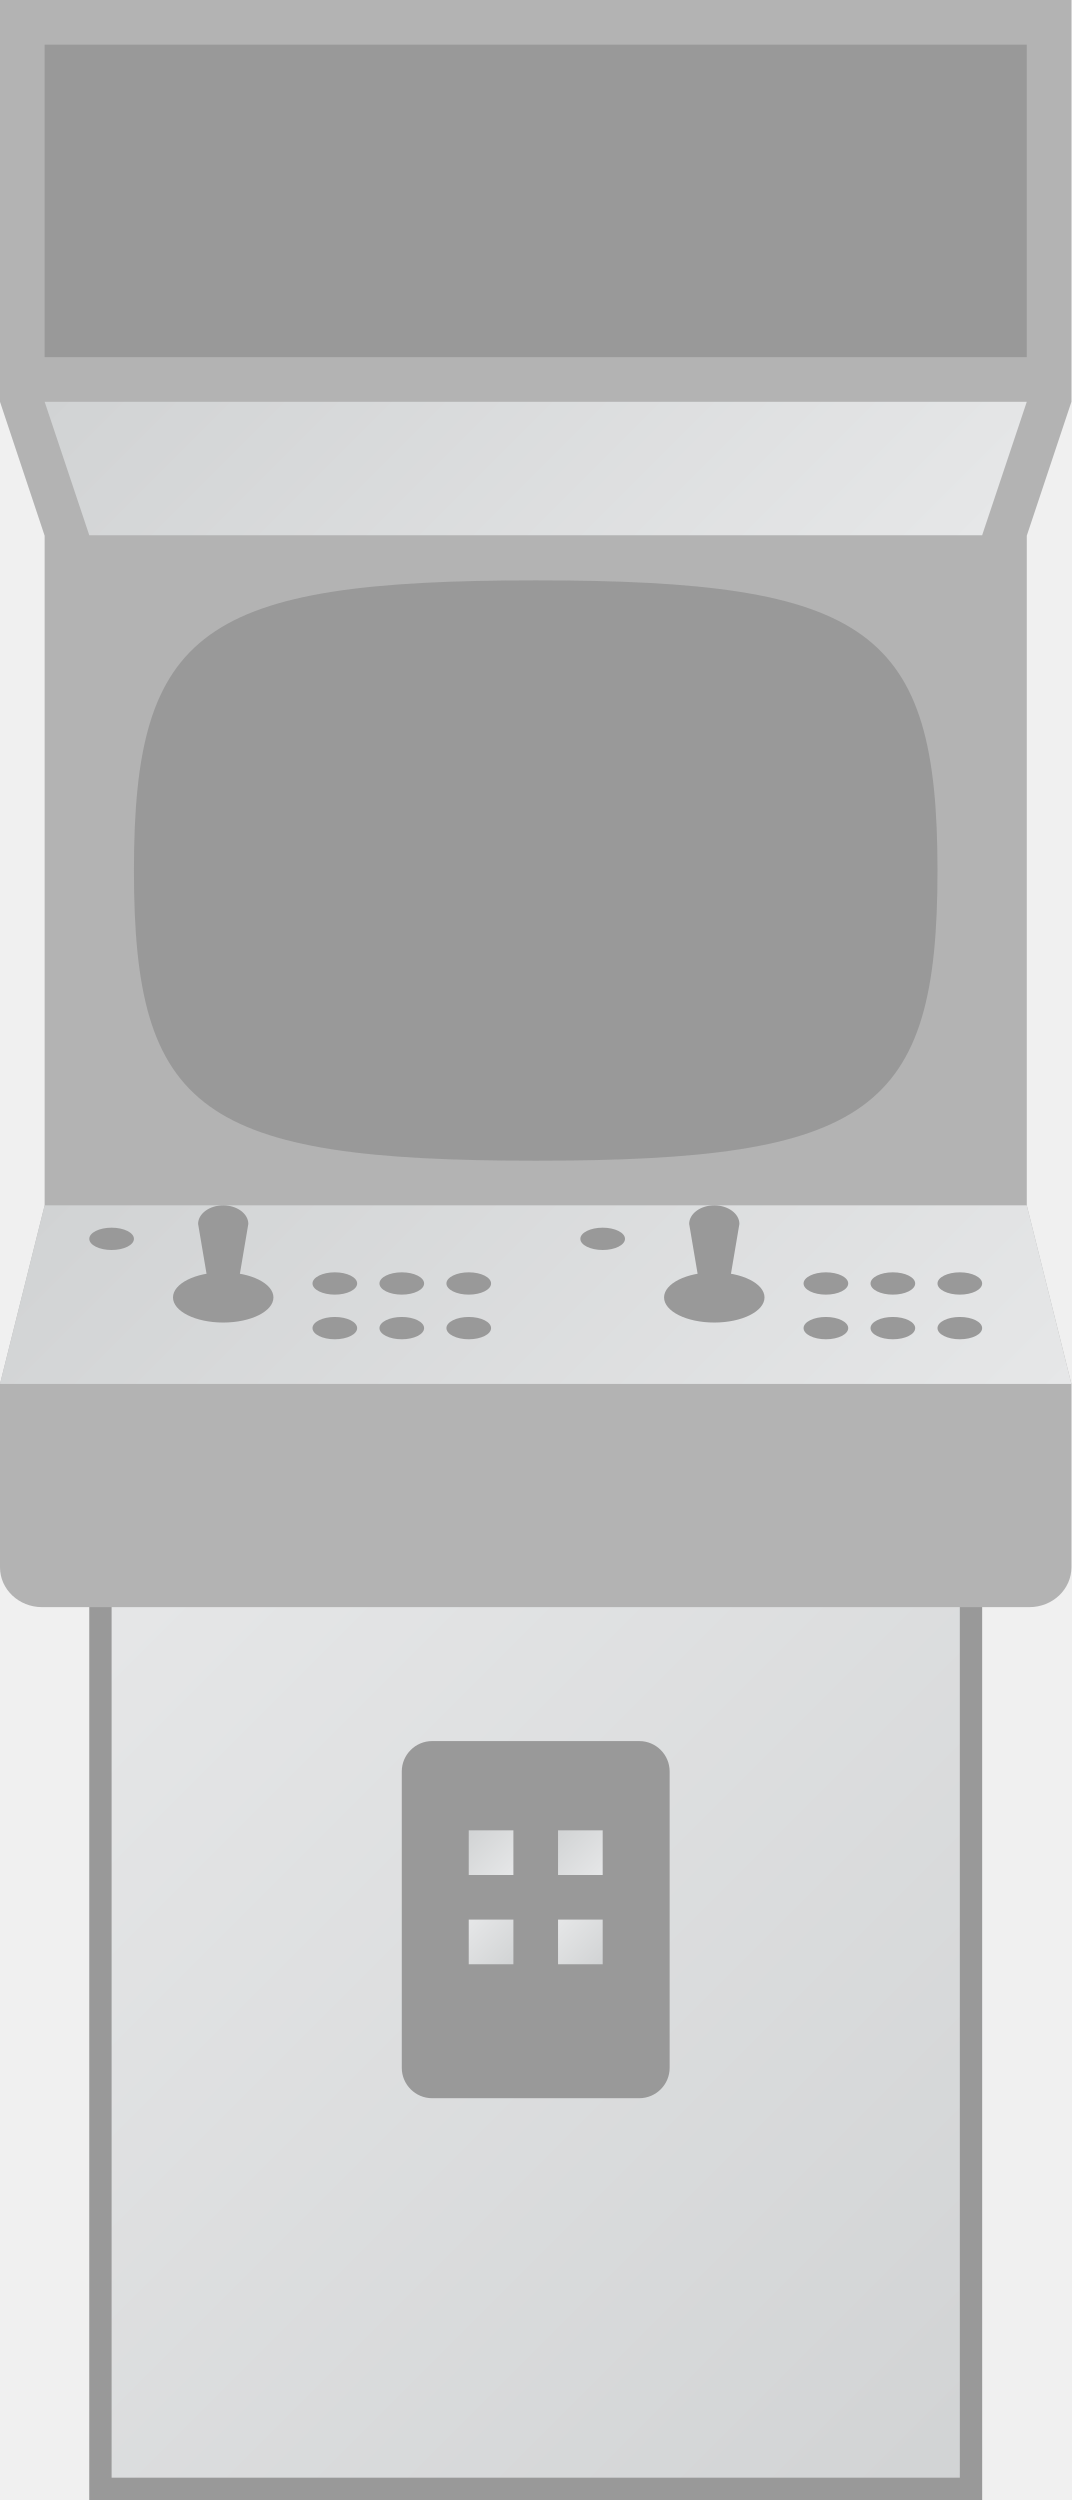
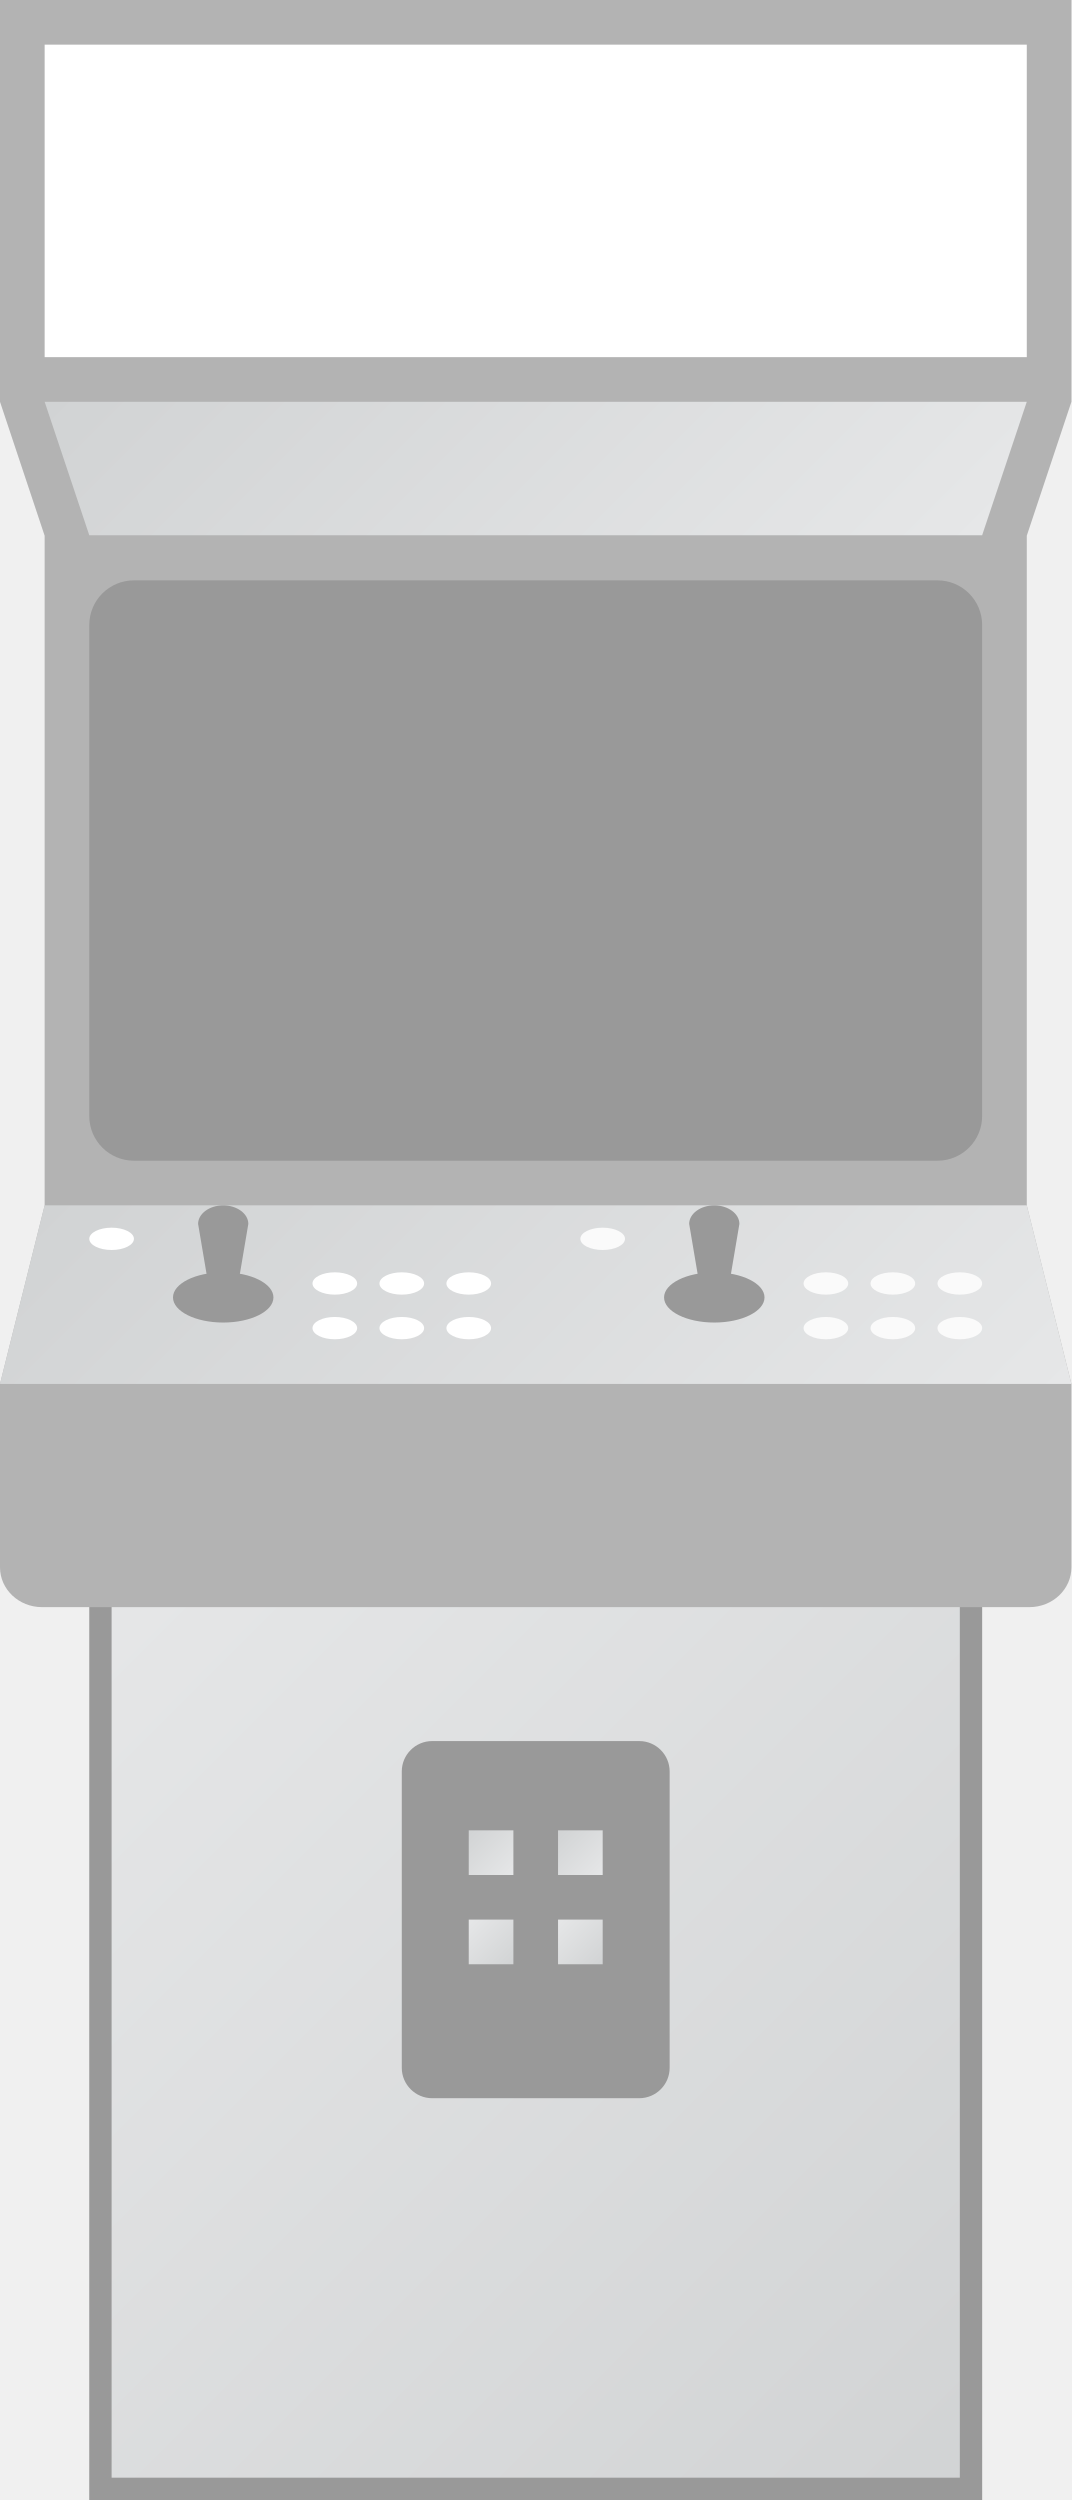
<svg xmlns="http://www.w3.org/2000/svg" viewBox="0 0 128 298.667" height="298.667" width="128" xml:space="preserve" id="svg2" version="1.1">
  <defs id="defs6">
    <clipPath id="clipPath18" clipPathUnits="userSpaceOnUse">
      <path id="path16" d="M 168,16 H 88 v 84 h 80 z" />
    </clipPath>
    <linearGradient id="linearGradient28" spreadMethod="pad" gradientTransform="matrix(81.99986,-81.99986,-81.99986,-81.99986,87.00008,98.99993)" gradientUnits="userSpaceOnUse" y2="0" x2="1" y1="0" x1="0">
      <stop id="stop24" offset="0" style="stop-opacity:1;stop-color:#e6e7e8" />
      <stop id="stop26" offset="1" style="stop-opacity:1;stop-color:#d1d3d4" />
    </linearGradient>
    <clipPath id="clipPath40" clipPathUnits="userSpaceOnUse">
      <path id="path38" d="M 0,256 H 256 V 0 H 0 Z" />
    </clipPath>
    <clipPath id="clipPath52" clipPathUnits="userSpaceOnUse">
-       <path id="path50" d="m 84,204 4,-11.958 h 80 L 172,204 Z" />
+       <path id="path50" d="m 84,204 4,-11.959 h 80 L 172,204 Z" />
    </clipPath>
    <linearGradient id="linearGradient62" spreadMethod="pad" gradientTransform="matrix(-47.97917,47.97917,47.97917,47.97917,151.9896,176.0312)" gradientUnits="userSpaceOnUse" y2="0" x2="1" y1="0" x1="0">
      <stop id="stop58" offset="0" style="stop-opacity:1;stop-color:#e6e7e8" />
      <stop id="stop60" offset="1" style="stop-opacity:1;stop-color:#d1d3d4" />
    </linearGradient>
    <clipPath id="clipPath72" clipPathUnits="userSpaceOnUse">
      <path id="path70" d="M 0,256 H 256 V 0 H 0 Z" />
    </clipPath>
-     <clipPath id="clipPath92" clipPathUnits="userSpaceOnUse">
-       <path id="path90" d="m 84,132 -4,-16 h 96 l -4,16 z" />
-     </clipPath>
-     <linearGradient id="linearGradient102" spreadMethod="pad" gradientTransform="matrix(-54,54,54,54,155,95)" gradientUnits="userSpaceOnUse" y2="0" x2="1" y1="0" x1="0">
-       <stop id="stop98" offset="0" style="stop-opacity:1;stop-color:#e6e7e8" />
-       <stop id="stop100" offset="1" style="stop-opacity:1;stop-color:#d1d3d4" />
-     </linearGradient>
-     <clipPath id="clipPath112" clipPathUnits="userSpaceOnUse">
-       <path id="path110" d="m 122,72 h 4 v 4 h -4 z" />
-     </clipPath>
-     <linearGradient id="linearGradient122" spreadMethod="pad" gradientTransform="matrix(-4,4,4,4,126,72)" gradientUnits="userSpaceOnUse" y2="0" x2="1" y1="0" x1="0">
-       <stop id="stop118" offset="0" style="stop-opacity:1;stop-color:#e6e7e8" />
-       <stop id="stop120" offset="1" style="stop-opacity:1;stop-color:#d1d3d4" />
-     </linearGradient>
-     <clipPath id="clipPath132" clipPathUnits="userSpaceOnUse">
-       <path id="path130" d="m 130,72 h 4.001 v 4 H 130 Z" />
-     </clipPath>
-     <linearGradient id="linearGradient142" spreadMethod="pad" gradientTransform="matrix(-4,4,4,4,134,72)" gradientUnits="userSpaceOnUse" y2="0" x2="1" y1="0" x1="0">
-       <stop id="stop138" offset="0" style="stop-opacity:1;stop-color:#e6e7e8" />
-       <stop id="stop140" offset="1" style="stop-opacity:1;stop-color:#d1d3d4" />
-     </linearGradient>
-     <clipPath id="clipPath152" clipPathUnits="userSpaceOnUse">
-       <path id="path150" d="m 122,64 h 4 v 4.001 h -4 z" />
-     </clipPath>
-     <linearGradient id="linearGradient162" spreadMethod="pad" gradientTransform="matrix(4,-4,-4,-4,122,68)" gradientUnits="userSpaceOnUse" y2="0" x2="1" y1="0" x1="0">
-       <stop id="stop158" offset="0" style="stop-opacity:1;stop-color:#e6e7e8" />
-       <stop id="stop160" offset="1" style="stop-opacity:1;stop-color:#d1d3d4" />
-     </linearGradient>
-     <clipPath id="clipPath172" clipPathUnits="userSpaceOnUse">
-       <path id="path170" d="m 130,64 h 4.001 v 4.001 H 130 Z" />
-     </clipPath>
-     <linearGradient id="linearGradient182" spreadMethod="pad" gradientTransform="matrix(4,-4,-4,-4,130,68)" gradientUnits="userSpaceOnUse" y2="0" x2="1" y1="0" x1="0">
-       <stop id="stop178" offset="0" style="stop-opacity:1;stop-color:#e6e7e8" />
-       <stop id="stop180" offset="1" style="stop-opacity:1;stop-color:#d1d3d4" />
-     </linearGradient>
-     <clipPath id="clipPath192" clipPathUnits="userSpaceOnUse">
-       <path id="path190" d="M 0,256 H 256 V 0 H 0 Z" />
+     <clipPath id="clipPath88" clipPathUnits="userSpaceOnUse">
+       <path id="path86" d="m 84,132 -4,-16 h 96 l -4,16 z" />
+     </clipPath>
+     <linearGradient id="linearGradient98" spreadMethod="pad" gradientTransform="matrix(-54,54,54,54,155,95)" gradientUnits="userSpaceOnUse" y2="0" x2="1" y1="0" x1="0">
+       <stop id="stop94" offset="0" style="stop-opacity:1;stop-color:#e6e7e8" />
+       <stop id="stop96" offset="1" style="stop-opacity:1;stop-color:#d1d3d4" />
+     </linearGradient>
+     <clipPath id="clipPath108" clipPathUnits="userSpaceOnUse">
+       <path id="path106" d="m 122,72 h 4 v 4 h -4 z" />
+     </clipPath>
+     <linearGradient id="linearGradient118" spreadMethod="pad" gradientTransform="matrix(-4,4,4,4,126,72)" gradientUnits="userSpaceOnUse" y2="0" x2="1" y1="0" x1="0">
+       <stop id="stop114" offset="0" style="stop-opacity:1;stop-color:#e6e7e8" />
+       <stop id="stop116" offset="1" style="stop-opacity:1;stop-color:#d1d3d4" />
+     </linearGradient>
+     <clipPath id="clipPath128" clipPathUnits="userSpaceOnUse">
+       <path id="path126" d="m 130,72 h 4.001 v 4 H 130 Z" />
+     </clipPath>
+     <linearGradient id="linearGradient138" spreadMethod="pad" gradientTransform="matrix(-4,4,4,4,134,72)" gradientUnits="userSpaceOnUse" y2="0" x2="1" y1="0" x1="0">
+       <stop id="stop134" offset="0" style="stop-opacity:1;stop-color:#e6e7e8" />
+       <stop id="stop136" offset="1" style="stop-opacity:1;stop-color:#d1d3d4" />
+     </linearGradient>
+     <clipPath id="clipPath148" clipPathUnits="userSpaceOnUse">
+       <path id="path146" d="m 122,64 h 4 v 4.001 h -4 z" />
+     </clipPath>
+     <linearGradient id="linearGradient158" spreadMethod="pad" gradientTransform="matrix(4,-4,-4,-4,122,68)" gradientUnits="userSpaceOnUse" y2="0" x2="1" y1="0" x1="0">
+       <stop id="stop154" offset="0" style="stop-opacity:1;stop-color:#e6e7e8" />
+       <stop id="stop156" offset="1" style="stop-opacity:1;stop-color:#d1d3d4" />
+     </linearGradient>
+     <clipPath id="clipPath168" clipPathUnits="userSpaceOnUse">
+       <path id="path166" d="m 130,64 h 4.001 v 4.001 H 130 Z" />
+     </clipPath>
+     <linearGradient id="linearGradient178" spreadMethod="pad" gradientTransform="matrix(4,-4,-4,-4,130,68)" gradientUnits="userSpaceOnUse" y2="0" x2="1" y1="0" x1="0">
+       <stop id="stop174" offset="0" style="stop-opacity:1;stop-color:#e6e7e8" />
+       <stop id="stop176" offset="1" style="stop-opacity:1;stop-color:#d1d3d4" />
+     </linearGradient>
+     <clipPath id="clipPath188" clipPathUnits="userSpaceOnUse">
+       <path id="path186" d="M 0,256 H 256 V 0 H 0 Z" />
    </clipPath>
  </defs>
  <g transform="matrix(1.333333,0,0,-1.333333,-106.6667,320)" id="g10">
    <g id="g12">
      <g clip-path="url(#clipPath18)" id="g14">
        <g id="g20">
          <g id="g22">
            <path id="path30" style="fill:url(#linearGradient28);stroke:none" d="M 168,16 H 88 v 84 h 80 z" />
          </g>
        </g>
      </g>
    </g>
    <path id="path32" style="fill:#999999;fill-opacity:1;fill-rule:nonzero;stroke:none" d="M 168,100 H 88 V 16 h 80 z M 166,18 H 90 v 80 h 76 z" />
    <g id="g34">
      <g clip-path="url(#clipPath40)" id="g36">
        <g transform="translate(176,204)" id="g42">
-           <path id="path44" style="fill:#b3b3b3;fill-opacity:1;fill-rule:nonzero;stroke:none" d="M 0,0 V 36 H -96 V 0 l 4,-12 v -60 l -4,-16 v -16.43 c 0,-1.972 1.686,-3.57 3.765,-3.57 h 88.47 c 2.079,0 3.765,1.598 3.765,3.57 V -88 l -4,16 v 60 z" />
+           <path id="path44" style="fill:#b3b3b3;fill-opacity:1;fill-rule:nonzero;stroke:none" d="M 0,0 V 36 H -96 V 0 l 4,-12 v -60 l -4,-16 v -16.43 c 0,-1.971 1.686,-3.57 3.765,-3.57 h 88.47 c 2.079,0 3.765,1.599 3.765,3.57 V -88 l -4,16 v 60 z" />
        </g>
      </g>
    </g>
    <g id="g46">
      <g clip-path="url(#clipPath52)" id="g48">
        <g id="g54">
          <g id="g56">
-             <path id="path64" style="fill:url(#linearGradient62);stroke:none" d="m 84,204 4,-11.958 h 80 L 172,204 Z" />
+             <path id="path64" style="fill:url(#linearGradient62);stroke:none" d="m 84,204 4,-11.959 h 80 L 172,204 Z" />
          </g>
        </g>
      </g>
    </g>
    <g id="g66">
      <g clip-path="url(#clipPath72)" id="g68">
-         <path id="path74" style="fill:#999999;fill-opacity:1;fill-rule:nonzero;stroke:none" d="M 172,208 H 84 v 28 h 88 z" />
+         <path id="path74" style="fill:#ffffff;fill-opacity:1;fill-rule:nonzero;stroke:none" d="M 172,208 H 84 v 28 h 88 z" />
        <g transform="translate(137.2812,52)" id="g76">
-           <path id="path78" style="fill:#999999;fill-opacity:1;fill-rule:nonzero;stroke:none" d="m 0,0 h -18.562 c -1.496,0 -2.719,1.223 -2.719,2.719 v 26.562 c 0,1.496 1.223,2.719 2.719,2.719 H 0 c 1.495,0 2.719,-1.223 2.719,-2.719 V 2.719 C 2.719,1.223 1.495,0 0,0" />
-         </g>
-         <g transform="translate(128,188)" id="g80">
-           <path id="path82" style="fill:#999999;fill-opacity:1;fill-rule:nonzero;stroke:none" d="m 0,0 c -29.887,0 -36,-4.384 -36,-26 0,-21.616 6.019,-26 36,-26 29.985,0 36,4.376 36,26 C 36,-4.374 29.887,0 0,0" />
-         </g>
-         <path id="path84" style="fill:#999999;fill-opacity:1;fill-rule:nonzero;stroke:none" d="m 138,79.969 h -20 v -20.01 h 20 z m -2,-18.01 h -16 v 16.01 h 16 z" />
-       </g>
-     </g>
-     <g id="g86">
-       <g clip-path="url(#clipPath92)" id="g88">
-         <g id="g94">
-           <g id="g96">
-             <path id="path104" style="fill:url(#linearGradient102);stroke:none" d="m 84,132 -4,-16 h 96 l -4,16 z" />
-           </g>
-         </g>
-       </g>
-     </g>
-     <g id="g106">
-       <g clip-path="url(#clipPath112)" id="g108">
-         <g id="g114">
-           <g id="g116">
-             <path id="path124" style="fill:url(#linearGradient122);stroke:none" d="m 122,72 h 4 v 4 h -4 z" />
-           </g>
-         </g>
-       </g>
-     </g>
-     <g id="g126">
-       <g clip-path="url(#clipPath132)" id="g128">
-         <g id="g134">
-           <g id="g136">
-             <path id="path144" style="fill:url(#linearGradient142);stroke:none" d="m 130,72 h 4.001 v 4 H 130 Z" />
-           </g>
-         </g>
-       </g>
-     </g>
-     <g id="g146">
-       <g clip-path="url(#clipPath152)" id="g148">
-         <g id="g154">
-           <g id="g156">
-             <path id="path164" style="fill:url(#linearGradient162);stroke:none" d="m 122,64 h 4 v 4.001 h -4 z" />
-           </g>
-         </g>
-       </g>
-     </g>
-     <g id="g166">
-       <g clip-path="url(#clipPath172)" id="g168">
-         <g id="g174">
-           <g id="g176">
-             <path id="path184" style="fill:url(#linearGradient182);stroke:none" d="m 130,64 h 4.001 v 4.001 H 130 Z" />
-           </g>
-         </g>
-       </g>
-     </g>
-     <g id="g186">
-       <g clip-path="url(#clipPath192)" id="g188">
-         <g transform="translate(118,125)" id="g194">
-           <path id="path196" style="fill:#999999;fill-opacity:1;fill-rule:nonzero;stroke:none" d="m 0,0 c 0,-0.552 -0.895,-1 -2,-1 -1.105,0 -2,0.448 -2,1 0,0.552 0.895,1 2,1 1.105,0 2,-0.448 2,-1" />
-         </g>
-         <g transform="translate(124,125)" id="g198">
-           <path id="path200" style="fill:#999999;fill-opacity:1;fill-rule:nonzero;stroke:none" d="m 0,0 c 0,-0.552 -0.895,-1 -2,-1 -1.105,0 -2,0.448 -2,1 0,0.552 0.895,1 2,1 1.105,0 2,-0.448 2,-1" />
-         </g>
-         <g transform="translate(92,129)" id="g202">
-           <path id="path204" style="fill:#999999;fill-opacity:1;fill-rule:nonzero;stroke:none" d="m 0,0 c 0,-0.552 -0.895,-1 -2,-1 -1.105,0 -2,0.448 -2,1 0,0.552 0.895,1 2,1 1.105,0 2,-0.448 2,-1" />
-         </g>
-         <g transform="translate(112,125)" id="g206">
-           <path id="path208" style="fill:#999999;fill-opacity:1;fill-rule:nonzero;stroke:none" d="m 0,0 c 0,-0.552 -0.895,-1 -2,-1 -1.105,0 -2,0.448 -2,1 0,0.552 0.895,1 2,1 1.105,0 2,-0.448 2,-1" />
-         </g>
-         <g transform="translate(118,121)" id="g210">
-           <path id="path212" style="fill:#999999;fill-opacity:1;fill-rule:nonzero;stroke:none" d="m 0,0 c 0,-0.552 -0.895,-1 -2,-1 -1.105,0 -2,0.448 -2,1 0,0.552 0.895,1 2,1 1.105,0 2,-0.448 2,-1" />
-         </g>
-         <g transform="translate(124,121)" id="g214">
-           <path id="path216" style="fill:#999999;fill-opacity:1;fill-rule:nonzero;stroke:none" d="m 0,0 c 0,-0.552 -0.895,-1 -2,-1 -1.105,0 -2,0.448 -2,1 0,0.552 0.895,1 2,1 1.105,0 2,-0.448 2,-1" />
-         </g>
-         <g transform="translate(112,121)" id="g218">
-           <path id="path220" style="fill:#999999;fill-opacity:1;fill-rule:nonzero;stroke:none" d="m 0,0 c 0,-0.552 -0.895,-1 -2,-1 -1.105,0 -2,0.448 -2,1 0,0.552 0.895,1 2,1 1.105,0 2,-0.448 2,-1" />
-         </g>
-         <g transform="translate(104.5,123.75)" id="g222">
-           <path id="path224" style="fill:#999999;fill-opacity:1;fill-rule:nonzero;stroke:none" d="M 0,0 C 0,-1.243 -2.015,-2.25 -4.5,-2.25 -6.985,-2.25 -9,-1.243 -9,0 -9,1.243 -6.985,2.25 -4.5,2.25 -2.015,2.25 0,1.243 0,0" />
-         </g>
-         <g transform="translate(98.875,123.6859)" id="g226">
-           <path id="path228" style="fill:#999999;fill-opacity:1;fill-rule:nonzero;stroke:none" d="m 0,0 -1.125,6.651 c 0,0.915 1.012,1.663 2.25,1.663 1.238,0 2.25,-0.748 2.25,-1.663 L 2.25,0 C 2.25,-0.915 0,-0.915 0,0" />
-         </g>
-         <g transform="translate(162,125)" id="g230">
-           <path id="path232" style="fill:#999999;fill-opacity:1;fill-rule:nonzero;stroke:none" d="m 0,0 c 0,-0.552 -0.895,-1 -2,-1 -1.105,0 -2,0.448 -2,1 0,0.552 0.895,1 2,1 1.105,0 2,-0.448 2,-1" />
-         </g>
-         <g transform="translate(168,125)" id="g234">
-           <path id="path236" style="fill:#999999;fill-opacity:1;fill-rule:nonzero;stroke:none" d="m 0,0 c 0,-0.552 -0.895,-1 -2,-1 -1.105,0 -2,0.448 -2,1 0,0.552 0.895,1 2,1 1.105,0 2,-0.448 2,-1" />
-         </g>
-         <g transform="translate(136,129)" id="g238">
-           <path id="path240" style="fill:#999999;fill-opacity:1;fill-rule:nonzero;stroke:none" d="m 0,0 c 0,-0.552 -0.895,-1 -2,-1 -1.105,0 -2,0.448 -2,1 0,0.552 0.895,1 2,1 1.105,0 2,-0.448 2,-1" />
-         </g>
-         <g transform="translate(156,125)" id="g242">
-           <path id="path244" style="fill:#999999;fill-opacity:1;fill-rule:nonzero;stroke:none" d="m 0,0 c 0,-0.552 -0.895,-1 -2,-1 -1.105,0 -2,0.448 -2,1 0,0.552 0.895,1 2,1 1.105,0 2,-0.448 2,-1" />
-         </g>
-         <g transform="translate(162,121)" id="g246">
-           <path id="path248" style="fill:#999999;fill-opacity:1;fill-rule:nonzero;stroke:none" d="m 0,0 c 0,-0.552 -0.895,-1 -2,-1 -1.105,0 -2,0.448 -2,1 0,0.552 0.895,1 2,1 1.105,0 2,-0.448 2,-1" />
-         </g>
-         <g transform="translate(168,121)" id="g250">
-           <path id="path252" style="fill:#999999;fill-opacity:1;fill-rule:nonzero;stroke:none" d="m 0,0 c 0,-0.552 -0.895,-1 -2,-1 -1.105,0 -2,0.448 -2,1 0,0.552 0.895,1 2,1 1.105,0 2,-0.448 2,-1" />
-         </g>
-         <g transform="translate(156,121)" id="g254">
-           <path id="path256" style="fill:#999999;fill-opacity:1;fill-rule:nonzero;stroke:none" d="m 0,0 c 0,-0.552 -0.895,-1 -2,-1 -1.105,0 -2,0.448 -2,1 0,0.552 0.895,1 2,1 1.105,0 2,-0.448 2,-1" />
-         </g>
-         <g transform="translate(148.5,123.75)" id="g258">
-           <path id="path260" style="fill:#999999;fill-opacity:1;fill-rule:nonzero;stroke:none" d="M 0,0 C 0,-1.243 -2.015,-2.25 -4.5,-2.25 -6.985,-2.25 -9,-1.243 -9,0 -9,1.243 -6.985,2.25 -4.5,2.25 -2.015,2.25 0,1.243 0,0" />
-         </g>
-         <g transform="translate(142.875,123.6859)" id="g262">
-           <path id="path264" style="fill:#999999;fill-opacity:1;fill-rule:nonzero;stroke:none" d="m 0,0 -1.125,6.651 c 0,0.915 1.012,1.663 2.25,1.663 1.238,0 2.25,-0.748 2.25,-1.663 L 2.25,0 C 2.25,-0.915 0,-0.915 0,0" />
+           <path id="path78" style="fill:#999999;fill-opacity:1;fill-rule:nonzero;stroke:none" d="m 0,0 h -18.562 c -1.496,0 -2.719,1.224 -2.719,2.719 v 26.562 c 0,1.495 1.223,2.719 2.719,2.719 H 0 c 1.495,0 2.719,-1.224 2.719,-2.719 V 2.719 C 2.719,1.224 1.495,0 0,0" />
+         </g>
+         <path id="path80" style="fill:#999999;fill-opacity:1;fill-rule:nonzero;stroke:none" d="m 138,79.969 h -20 v -20.01 h 20 z m -2,-18.01 h -16 v 16.01 h 16 z" />
+       </g>
+     </g>
+     <g id="g82">
+       <g clip-path="url(#clipPath88)" id="g84">
+         <g id="g90">
+           <g id="g92">
+             <path id="path100" style="fill:url(#linearGradient98);stroke:none" d="m 84,132 -4,-16 h 96 l -4,16 z" />
+           </g>
+         </g>
+       </g>
+     </g>
+     <g id="g102">
+       <g clip-path="url(#clipPath108)" id="g104">
+         <g id="g110">
+           <g id="g112">
+             <path id="path120" style="fill:url(#linearGradient118);stroke:none" d="m 122,72 h 4 v 4 h -4 z" />
+           </g>
+         </g>
+       </g>
+     </g>
+     <g id="g122">
+       <g clip-path="url(#clipPath128)" id="g124">
+         <g id="g130">
+           <g id="g132">
+             <path id="path140" style="fill:url(#linearGradient138);stroke:none" d="m 130,72 h 4.001 v 4 H 130 Z" />
+           </g>
+         </g>
+       </g>
+     </g>
+     <g id="g142">
+       <g clip-path="url(#clipPath148)" id="g144">
+         <g id="g150">
+           <g id="g152">
+             <path id="path160" style="fill:url(#linearGradient158);stroke:none" d="m 122,64 h 4 v 4.001 h -4 z" />
+           </g>
+         </g>
+       </g>
+     </g>
+     <g id="g162">
+       <g clip-path="url(#clipPath168)" id="g164">
+         <g id="g170">
+           <g id="g172">
+             <path id="path180" style="fill:url(#linearGradient178);stroke:none" d="m 130,64 h 4.001 v 4.001 H 130 Z" />
+           </g>
+         </g>
+       </g>
+     </g>
+     <g id="g182">
+       <g clip-path="url(#clipPath188)" id="g184">
+         <g transform="translate(118,125)" id="g190">
+           <path id="path192" style="fill:#ffffff;fill-opacity:1;fill-rule:nonzero;stroke:none" d="m 0,0 c 0,-0.553 -0.896,-1 -2,-1 -1.104,0 -2,0.447 -2,1 0,0.553 0.896,1 2,1 1.104,0 2,-0.447 2,-1" />
+         </g>
+         <g transform="translate(124,125)" id="g194">
+           <path id="path196" style="fill:#ffffff;fill-opacity:1;fill-rule:nonzero;stroke:none" d="m 0,0 c 0,-0.553 -0.896,-1 -2,-1 -1.104,0 -2,0.447 -2,1 0,0.553 0.896,1 2,1 1.104,0 2,-0.447 2,-1" />
+         </g>
+         <g transform="translate(92,129)" id="g198">
+           <path id="path200" style="fill:#ffffff;fill-opacity:1;fill-rule:nonzero;stroke:none" d="m 0,0 c 0,-0.552 -0.896,-1 -2,-1 -1.104,0 -2,0.448 -2,1 0,0.552 0.896,1 2,1 1.104,0 2,-0.448 2,-1" />
+         </g>
+         <g transform="translate(112,125)" id="g202">
+           <path id="path204" style="fill:#ffffff;fill-opacity:1;fill-rule:nonzero;stroke:none" d="m 0,0 c 0,-0.553 -0.896,-1 -2,-1 -1.104,0 -2,0.447 -2,1 0,0.553 0.896,1 2,1 1.104,0 2,-0.447 2,-1" />
+         </g>
+         <g transform="translate(118,121)" id="g206">
+           <path id="path208" style="fill:#ffffff;fill-opacity:1;fill-rule:nonzero;stroke:none" d="m 0,0 c 0,-0.553 -0.896,-1 -2,-1 -1.104,0 -2,0.447 -2,1 0,0.553 0.896,1 2,1 1.104,0 2,-0.447 2,-1" />
+         </g>
+         <g transform="translate(124,121)" id="g210">
+           <path id="path212" style="fill:#ffffff;fill-opacity:1;fill-rule:nonzero;stroke:none" d="m 0,0 c 0,-0.553 -0.896,-1 -2,-1 -1.104,0 -2,0.447 -2,1 0,0.553 0.896,1 2,1 1.104,0 2,-0.447 2,-1" />
+         </g>
+         <g transform="translate(112,121)" id="g214">
+           <path id="path216" style="fill:#ffffff;fill-opacity:1;fill-rule:nonzero;stroke:none" d="m 0,0 c 0,-0.553 -0.896,-1 -2,-1 -1.104,0 -2,0.447 -2,1 0,0.553 0.896,1 2,1 1.104,0 2,-0.447 2,-1" />
+         </g>
+         <g transform="translate(104.5,123.75)" id="g218">
+           <path id="path220" style="fill:#999999;fill-opacity:1;fill-rule:nonzero;stroke:none" d="M 0,0 C 0,-1.242 -2.015,-2.25 -4.5,-2.25 -6.985,-2.25 -9,-1.242 -9,0 -9,1.242 -6.985,2.25 -4.5,2.25 -2.015,2.25 0,1.242 0,0" />
+         </g>
+         <g transform="translate(98.875,123.6855)" id="g222">
+           <path id="path224" style="fill:#999999;fill-opacity:1;fill-rule:nonzero;stroke:none" d="m 0,0 -1.125,6.652 c 0,0.914 1.013,1.662 2.25,1.662 1.237,0 2.25,-0.748 2.25,-1.662 L 2.25,0 C 2.25,-0.914 0,-0.914 0,0" />
+         </g>
+         <g transform="translate(162,125)" id="g226">
+           <path id="path228" style="fill:#fafafa;fill-opacity:1;fill-rule:nonzero;stroke:none" d="m 0,0 c 0,-0.553 -0.896,-1 -2,-1 -1.104,0 -2,0.447 -2,1 0,0.553 0.896,1 2,1 1.104,0 2,-0.447 2,-1" />
+         </g>
+         <g transform="translate(168,125)" id="g230">
+           <path id="path232" style="fill:#fafafa;fill-opacity:1;fill-rule:nonzero;stroke:none" d="m 0,0 c 0,-0.553 -0.896,-1 -2,-1 -1.104,0 -2,0.447 -2,1 0,0.553 0.896,1 2,1 1.104,0 2,-0.447 2,-1" />
+         </g>
+         <g transform="translate(136,129)" id="g234">
+           <path id="path236" style="fill:#fafafa;fill-opacity:1;fill-rule:nonzero;stroke:none" d="m 0,0 c 0,-0.552 -0.896,-1 -2,-1 -1.104,0 -2,0.448 -2,1 0,0.552 0.896,1 2,1 1.104,0 2,-0.448 2,-1" />
+         </g>
+         <g transform="translate(156,125)" id="g238">
+           <path id="path240" style="fill:#fafafa;fill-opacity:1;fill-rule:nonzero;stroke:none" d="m 0,0 c 0,-0.553 -0.896,-1 -2,-1 -1.104,0 -2,0.447 -2,1 0,0.553 0.896,1 2,1 1.104,0 2,-0.447 2,-1" />
+         </g>
+         <g transform="translate(162,121)" id="g242">
+           <path id="path244" style="fill:#fafafa;fill-opacity:1;fill-rule:nonzero;stroke:none" d="m 0,0 c 0,-0.553 -0.896,-1 -2,-1 -1.104,0 -2,0.447 -2,1 0,0.553 0.896,1 2,1 1.104,0 2,-0.447 2,-1" />
+         </g>
+         <g transform="translate(168,121)" id="g246">
+           <path id="path248" style="fill:#fafafa;fill-opacity:1;fill-rule:nonzero;stroke:none" d="m 0,0 c 0,-0.553 -0.896,-1 -2,-1 -1.104,0 -2,0.447 -2,1 0,0.553 0.896,1 2,1 1.104,0 2,-0.447 2,-1" />
+         </g>
+         <g transform="translate(156,121)" id="g250">
+           <path id="path252" style="fill:#fafafa;fill-opacity:1;fill-rule:nonzero;stroke:none" d="m 0,0 c 0,-0.553 -0.896,-1 -2,-1 -1.104,0 -2,0.447 -2,1 0,0.553 0.896,1 2,1 1.104,0 2,-0.447 2,-1" />
+         </g>
+         <g transform="translate(148.5,123.75)" id="g254">
+           <path id="path256" style="fill:#999999;fill-opacity:1;fill-rule:nonzero;stroke:none" d="M 0,0 C 0,-1.242 -2.015,-2.25 -4.5,-2.25 -6.985,-2.25 -9,-1.242 -9,0 -9,1.242 -6.985,2.25 -4.5,2.25 -2.015,2.25 0,1.242 0,0" />
+         </g>
+         <g transform="translate(142.875,123.6855)" id="g258">
+           <path id="path260" style="fill:#999999;fill-opacity:1;fill-rule:nonzero;stroke:none" d="m 0,0 -1.125,6.652 c 0,0.914 1.013,1.662 2.25,1.662 1.237,0 2.25,-0.748 2.25,-1.662 L 2.25,0 C 2.25,-0.914 0,-0.914 0,0" />
+         </g>
+         <g transform="translate(164,136)" id="g262">
+           <path id="path264" style="fill:#999999;fill-opacity:1;fill-rule:nonzero;stroke:none" d="m 0,0 h -72 c -2.209,0 -4,1.791 -4,4 v 44 c 0,2.209 1.791,4 4,4 H 0 c 2.209,0 4,-1.791 4,-4 V 4 C 4,1.791 2.209,0 0,0" />
        </g>
      </g>
    </g>
  </g>
</svg>
